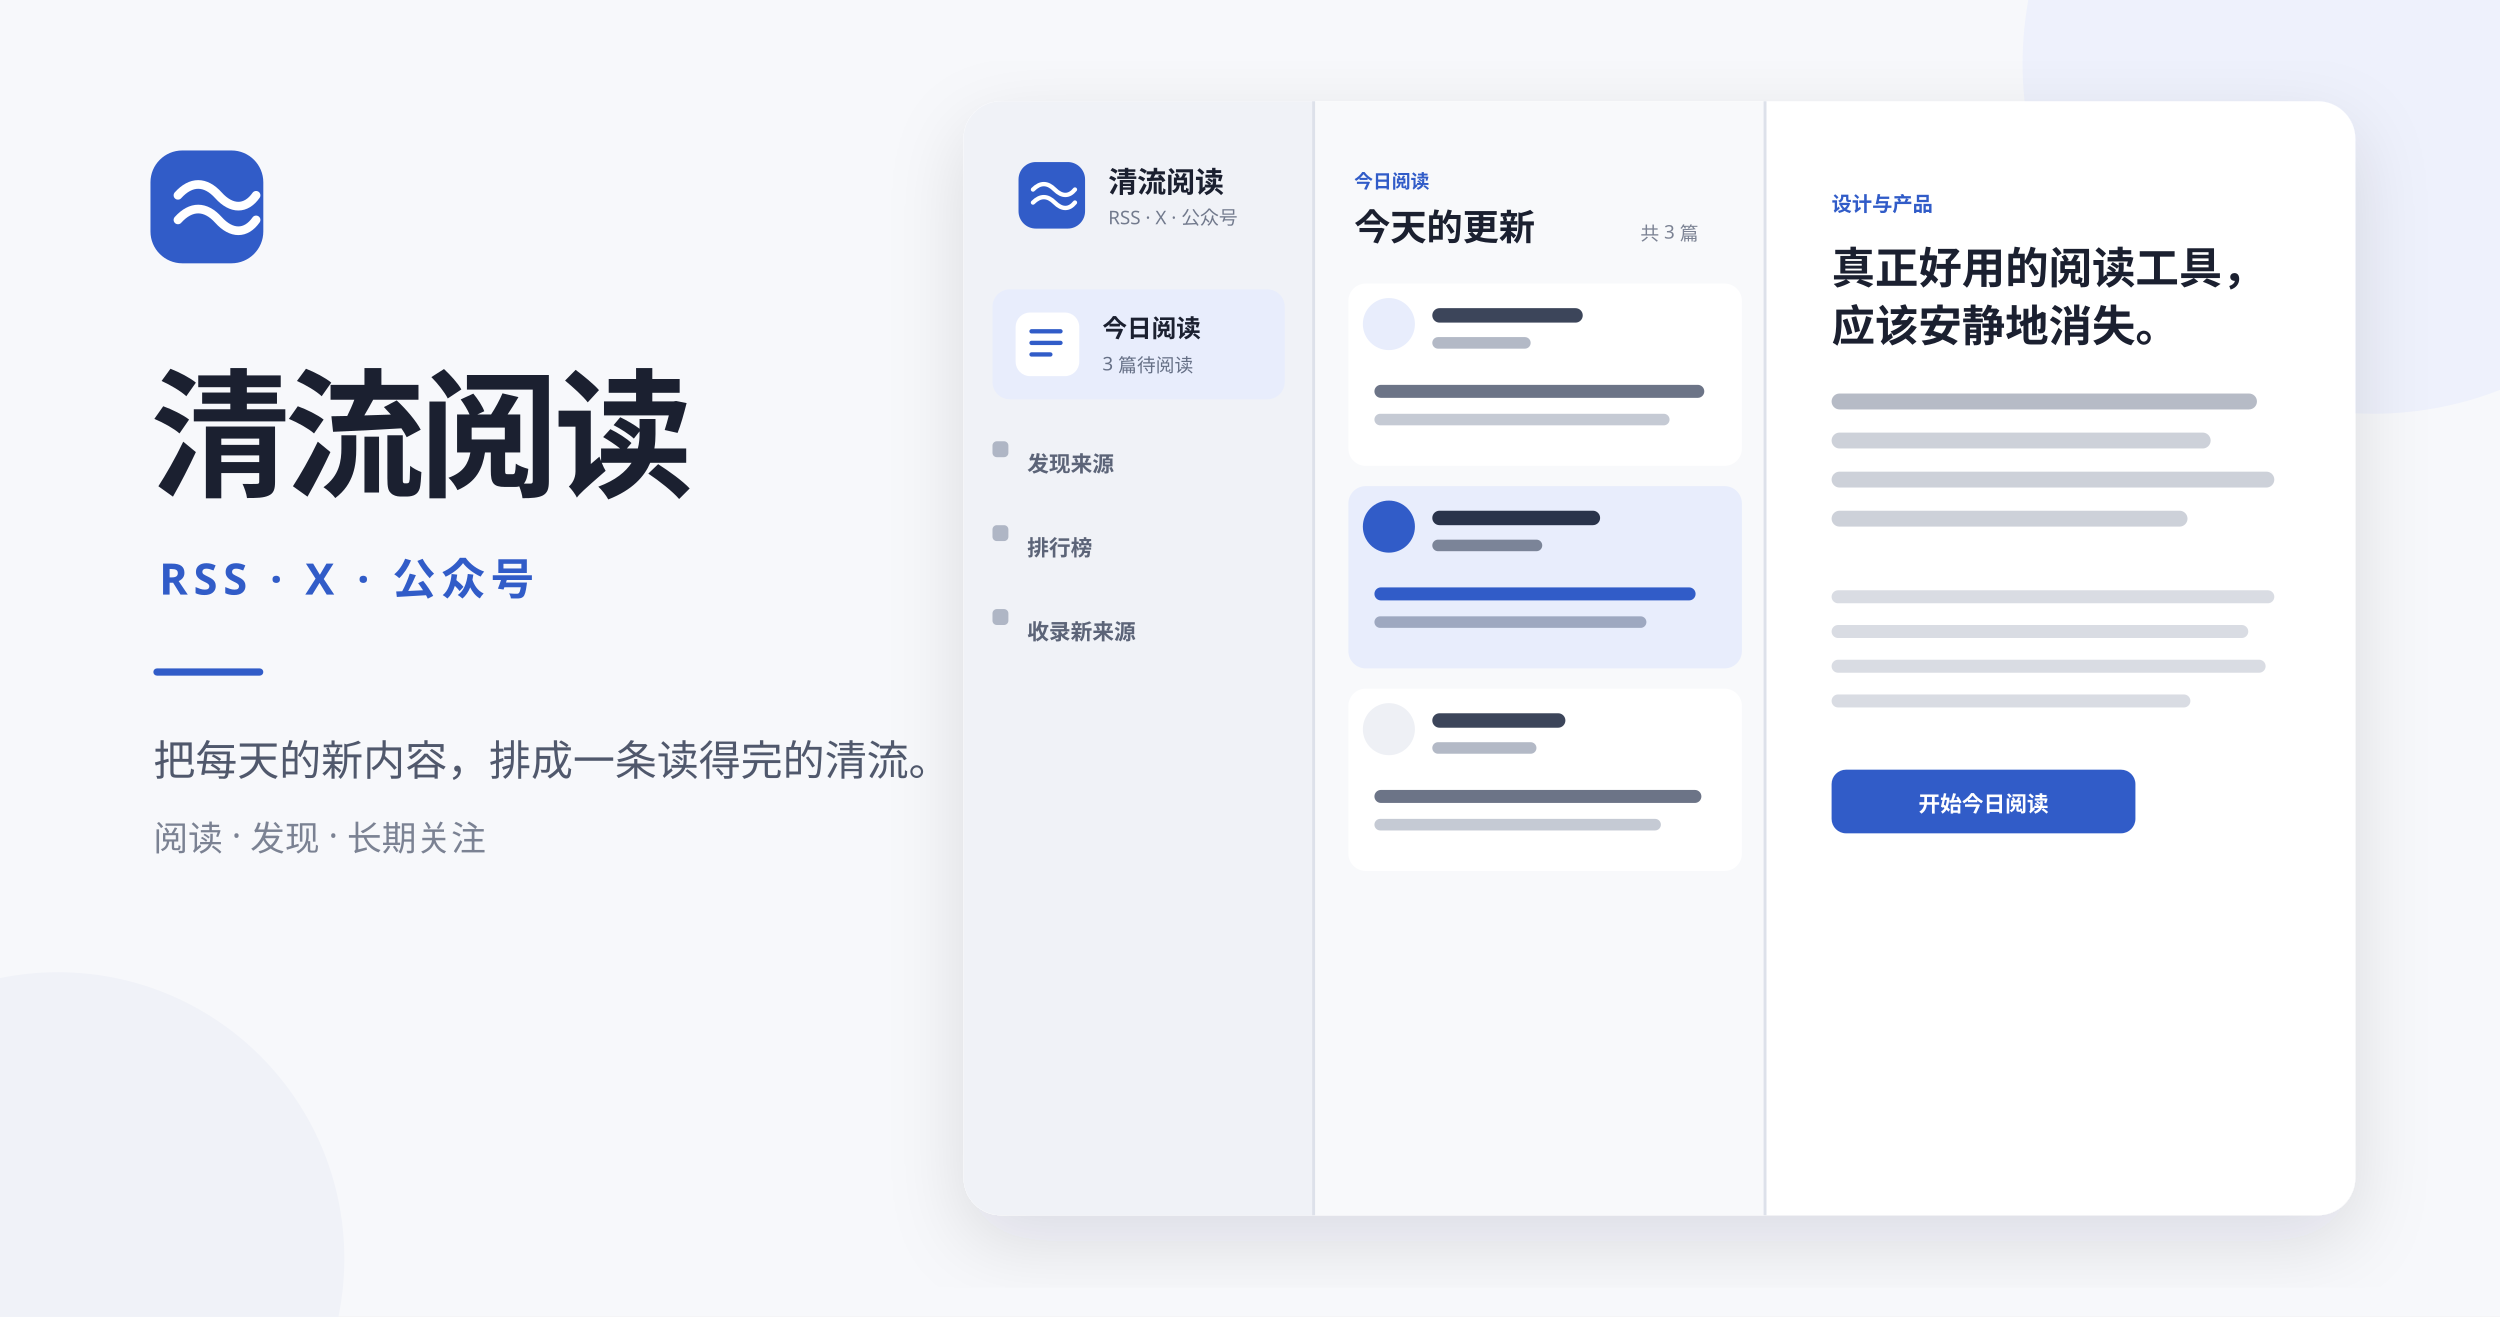
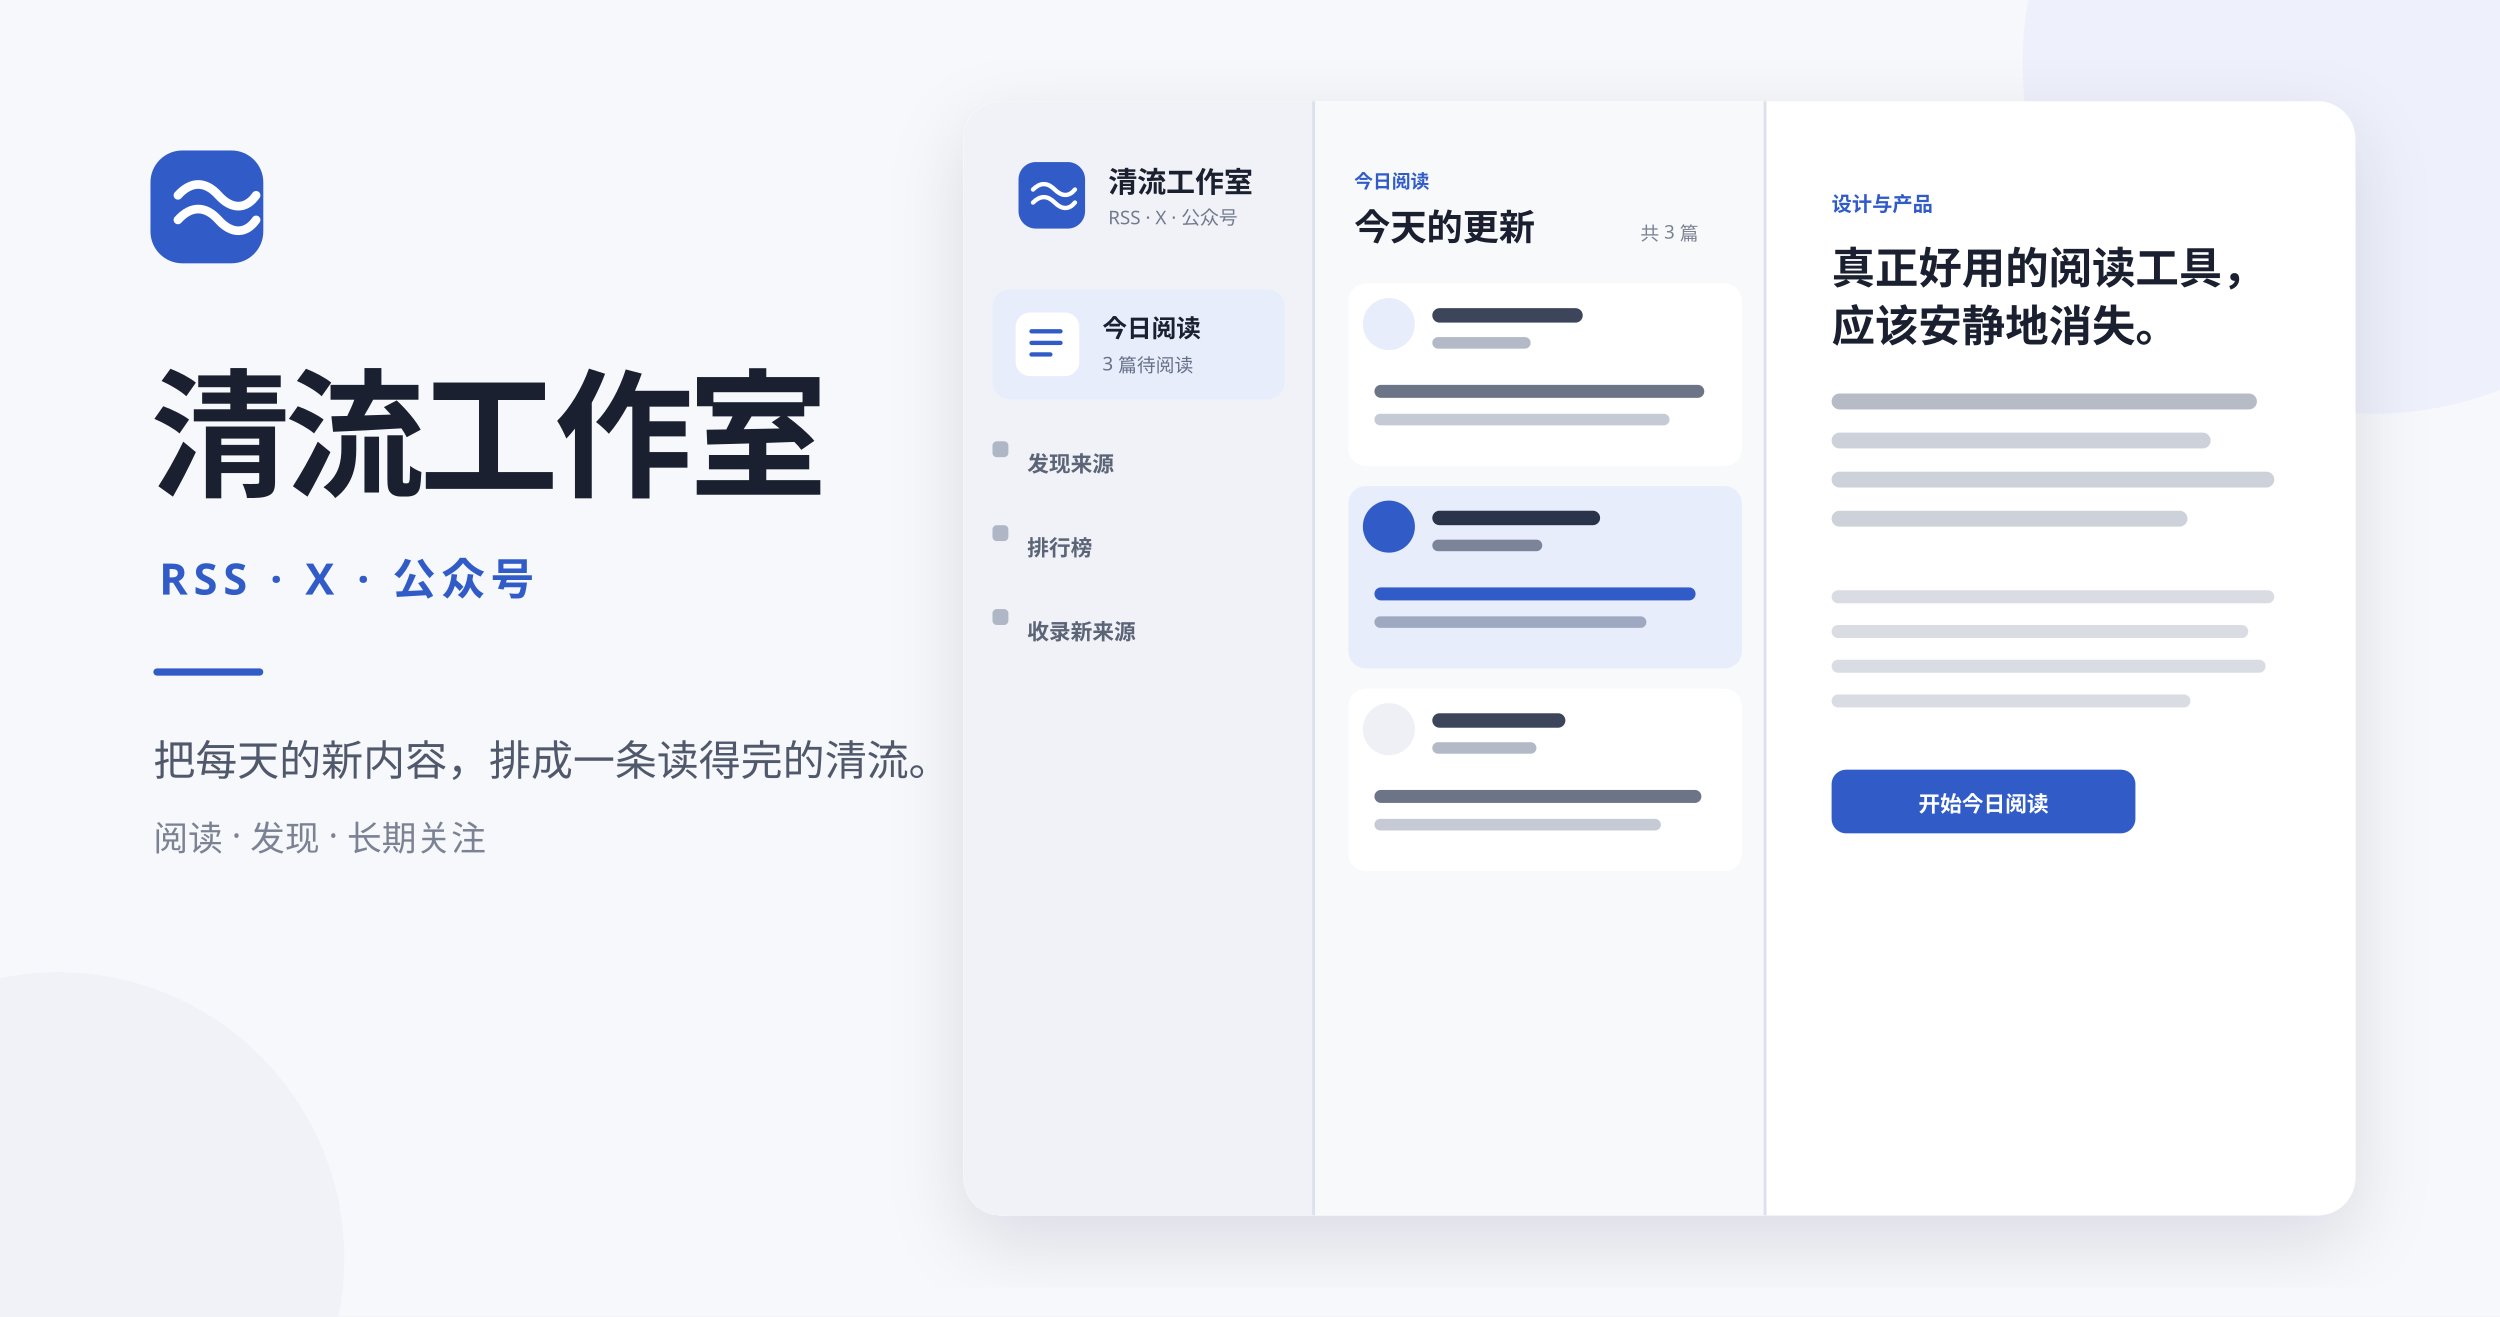
<svg xmlns="http://www.w3.org/2000/svg" width="1728" height="910" viewBox="0 0 1728 910" fill="none">
  <defs>
    <filter id="surface-shadow" x="610" y="24" width="1090" height="866" filterUnits="userSpaceOnUse" color-interpolation-filters="sRGB">
      <feDropShadow dx="0" dy="18" stdDeviation="26" flood-color="#1C2438" flood-opacity="0.12" />
    </filter>
  </defs>
  <rect width="1728" height="910" fill="#F7F8FB" />
  <circle cx="1640" cy="44" r="242" fill="#EEF1FC" />
  <circle cx="40" cy="870" r="198" fill="#F0F2F8" />
  <g transform="translate(104 104)">
    <rect width="78" height="78" rx="22" fill="#315CC8" />
    <path d="M19 31C28 21 38 21 47 31C56 41 66 41 73 31" stroke="white" stroke-width="6" stroke-linecap="round" />
    <path d="M19 48C28 38 38 38 47 48C56 58 66 58 73 48" stroke="white" stroke-width="6" stroke-linecap="round" />
  </g>
-   <text x="104" y="336" fill="#1B2030" font-family="Avenir Next, PingFang SC, Noto Sans SC, sans-serif" font-size="96" font-weight="700" letter-spacing="-3">清流阅读</text>
+   <text x="104" y="336" fill="#1B2030" font-family="Avenir Next, PingFang SC, Noto Sans SC, sans-serif" font-size="96" font-weight="700" letter-spacing="-3">清流工作室</text>
  <text x="110" y="411" fill="#315CC8" font-family="Avenir Next, PingFang SC, Noto Sans SC, sans-serif" font-size="30" font-weight="700" letter-spacing="4">RSS · X · 公众号</text>
  <rect x="106" y="462" width="76" height="5" rx="2.5" fill="#315CC8" />
  <text x="106" y="536" fill="#50586C" font-family="Avenir Next, PingFang SC, Noto Sans SC, sans-serif" font-size="29" font-weight="500">把每天的新内容，排成一条读得完的清流。</text>
  <text x="106" y="588" fill="#7B8293" font-family="Avenir Next, PingFang SC, Noto Sans SC, sans-serif" font-size="24" font-weight="500">阅读 · 发现 · 长期关注</text>
  <g filter="url(#surface-shadow)">
    <rect x="666" y="70" width="962" height="770" rx="26" fill="white" />
  </g>
  <path d="M666 96C666 81.641 677.641 70 692 70H908V840H692C677.641 840 666 828.359 666 814V96Z" fill="#F0F2F7" />
  <rect x="908" y="70" width="312" height="770" fill="#F8F9FB" />
  <path d="M908 70V840M1220 70V840" stroke="#DDE1EA" stroke-width="2" />
  <g transform="translate(704 112)">
    <rect width="46" height="46" rx="12" fill="#315CC8" />
    <path d="M10 19C15 14 20 14 25 19C30 24 35 24 39 19M10 28C15 23 20 23 25 28C30 33 35 33 39 28" stroke="white" stroke-width="3" stroke-linecap="round" />
-     <text x="62" y="21" fill="#1B2030" font-family="Avenir Next, PingFang SC, sans-serif" font-size="20" font-weight="700">清流阅读</text>
+     <text x="62" y="21" fill="#1B2030" font-family="Avenir Next, PingFang SC, sans-serif" font-size="20" font-weight="700">清流工作室</text>
    <text x="62" y="43" fill="#727A8D" font-family="Avenir Next, PingFang SC, sans-serif" font-size="13" font-weight="500">RSS · X · 公众号</text>
  </g>
  <g transform="translate(686 200)">
    <rect width="202" height="76" rx="12" fill="#E8EDFC" />
    <rect x="16" y="16" width="44" height="44" rx="10" fill="white" />
    <path d="M27 29H47M27 37H47M27 45H40" stroke="#315CC8" stroke-width="3" stroke-linecap="round" />
    <text x="76" y="33" fill="#1B2030" font-family="Avenir Next, PingFang SC, sans-serif" font-size="17" font-weight="700">今日阅读</text>
    <text x="76" y="56" fill="#667086" font-family="Avenir Next, PingFang SC, sans-serif" font-size="13">3 篇待阅读</text>
  </g>
  <g fill="#5C6478" font-family="Avenir Next, PingFang SC, sans-serif" font-size="15" font-weight="600">
    <text x="710" y="326">发现来源</text>
    <text x="710" y="384">排行榜</text>
    <text x="710" y="442">收录新来源</text>
  </g>
  <g fill="#AFB6C5">
    <rect x="686" y="305" width="11" height="11" rx="3" />
    <rect x="686" y="363" width="11" height="11" rx="3" />
    <rect x="686" y="421" width="11" height="11" rx="3" />
  </g>
  <g transform="translate(936 112)">
    <text y="18" fill="#315CC8" font-family="Avenir Next, PingFang SC, sans-serif" font-size="13" font-weight="700">今日阅读</text>
    <text y="54" fill="#1B2030" font-family="Avenir Next, PingFang SC, sans-serif" font-size="25" font-weight="700">今天的更新</text>
    <text x="238" y="54" text-anchor="end" fill="#7B8293" font-family="Avenir Next, PingFang SC, sans-serif" font-size="13">共 3 篇</text>
  </g>
  <g transform="translate(932 196)">
    <rect width="272" height="126" rx="12" fill="white" />
    <circle cx="28" cy="28" r="18" fill="#E8EDFC" />
    <rect x="58" y="17" width="104" height="10" rx="5" fill="#3C455A" />
    <rect x="58" y="37" width="68" height="8" rx="4" fill="#B3B9C6" />
    <rect x="18" y="70" width="228" height="9" rx="4.5" fill="#6C7487" />
    <rect x="18" y="90" width="204" height="8" rx="4" fill="#C5CAD4" />
  </g>
  <g transform="translate(932 336)">
    <rect width="272" height="126" rx="12" fill="#E8EDFC" />
    <circle cx="28" cy="28" r="18" fill="#315CC8" />
    <rect x="58" y="17" width="116" height="10" rx="5" fill="#29334A" />
    <rect x="58" y="37" width="76" height="8" rx="4" fill="#7B8498" />
    <rect x="18" y="70" width="222" height="9" rx="4.5" fill="#315CC8" />
    <rect x="18" y="90" width="188" height="8" rx="4" fill="#9EA8C0" />
  </g>
  <g transform="translate(932 476)">
    <rect width="272" height="126" rx="12" fill="white" />
    <circle cx="28" cy="28" r="18" fill="#EEF0F5" />
    <rect x="58" y="17" width="92" height="10" rx="5" fill="#3C455A" />
    <rect x="58" y="37" width="72" height="8" rx="4" fill="#B3B9C6" />
    <rect x="18" y="70" width="226" height="9" rx="4.5" fill="#6C7487" />
    <rect x="18" y="90" width="198" height="8" rx="4" fill="#C5CAD4" />
  </g>
  <g transform="translate(1266 122)">
    <text y="24" fill="#315CC8" font-family="Avenir Next, PingFang SC, sans-serif" font-size="14" font-weight="700">设计与产品</text>
    <text y="74" fill="#1B2030" font-family="Avenir Next, PingFang SC, sans-serif" font-size="30" font-weight="700">真正好用的阅读工具，</text>
    <text y="114" fill="#1B2030" font-family="Avenir Next, PingFang SC, sans-serif" font-size="30" font-weight="700">应该安静地消失。</text>
    <rect y="150" width="294" height="11" rx="5.5" fill="#B6BBC6" />
    <rect y="177" width="262" height="11" rx="5.5" fill="#CDD1D9" />
    <rect y="204" width="306" height="11" rx="5.5" fill="#CDD1D9" />
    <rect y="231" width="246" height="11" rx="5.5" fill="#CDD1D9" />
    <rect y="286" width="306" height="9" rx="4.5" fill="#D9DCE3" />
    <rect y="310" width="288" height="9" rx="4.5" fill="#D9DCE3" />
    <rect y="334" width="300" height="9" rx="4.5" fill="#D9DCE3" />
    <rect y="358" width="248" height="9" rx="4.5" fill="#D9DCE3" />
    <rect y="410" width="210" height="44" rx="10" fill="#315CC8" />
    <text x="105" y="439" text-anchor="middle" fill="white" font-family="Avenir Next, PingFang SC, sans-serif" font-size="15" font-weight="700">开始今日阅读</text>
  </g>
</svg>
